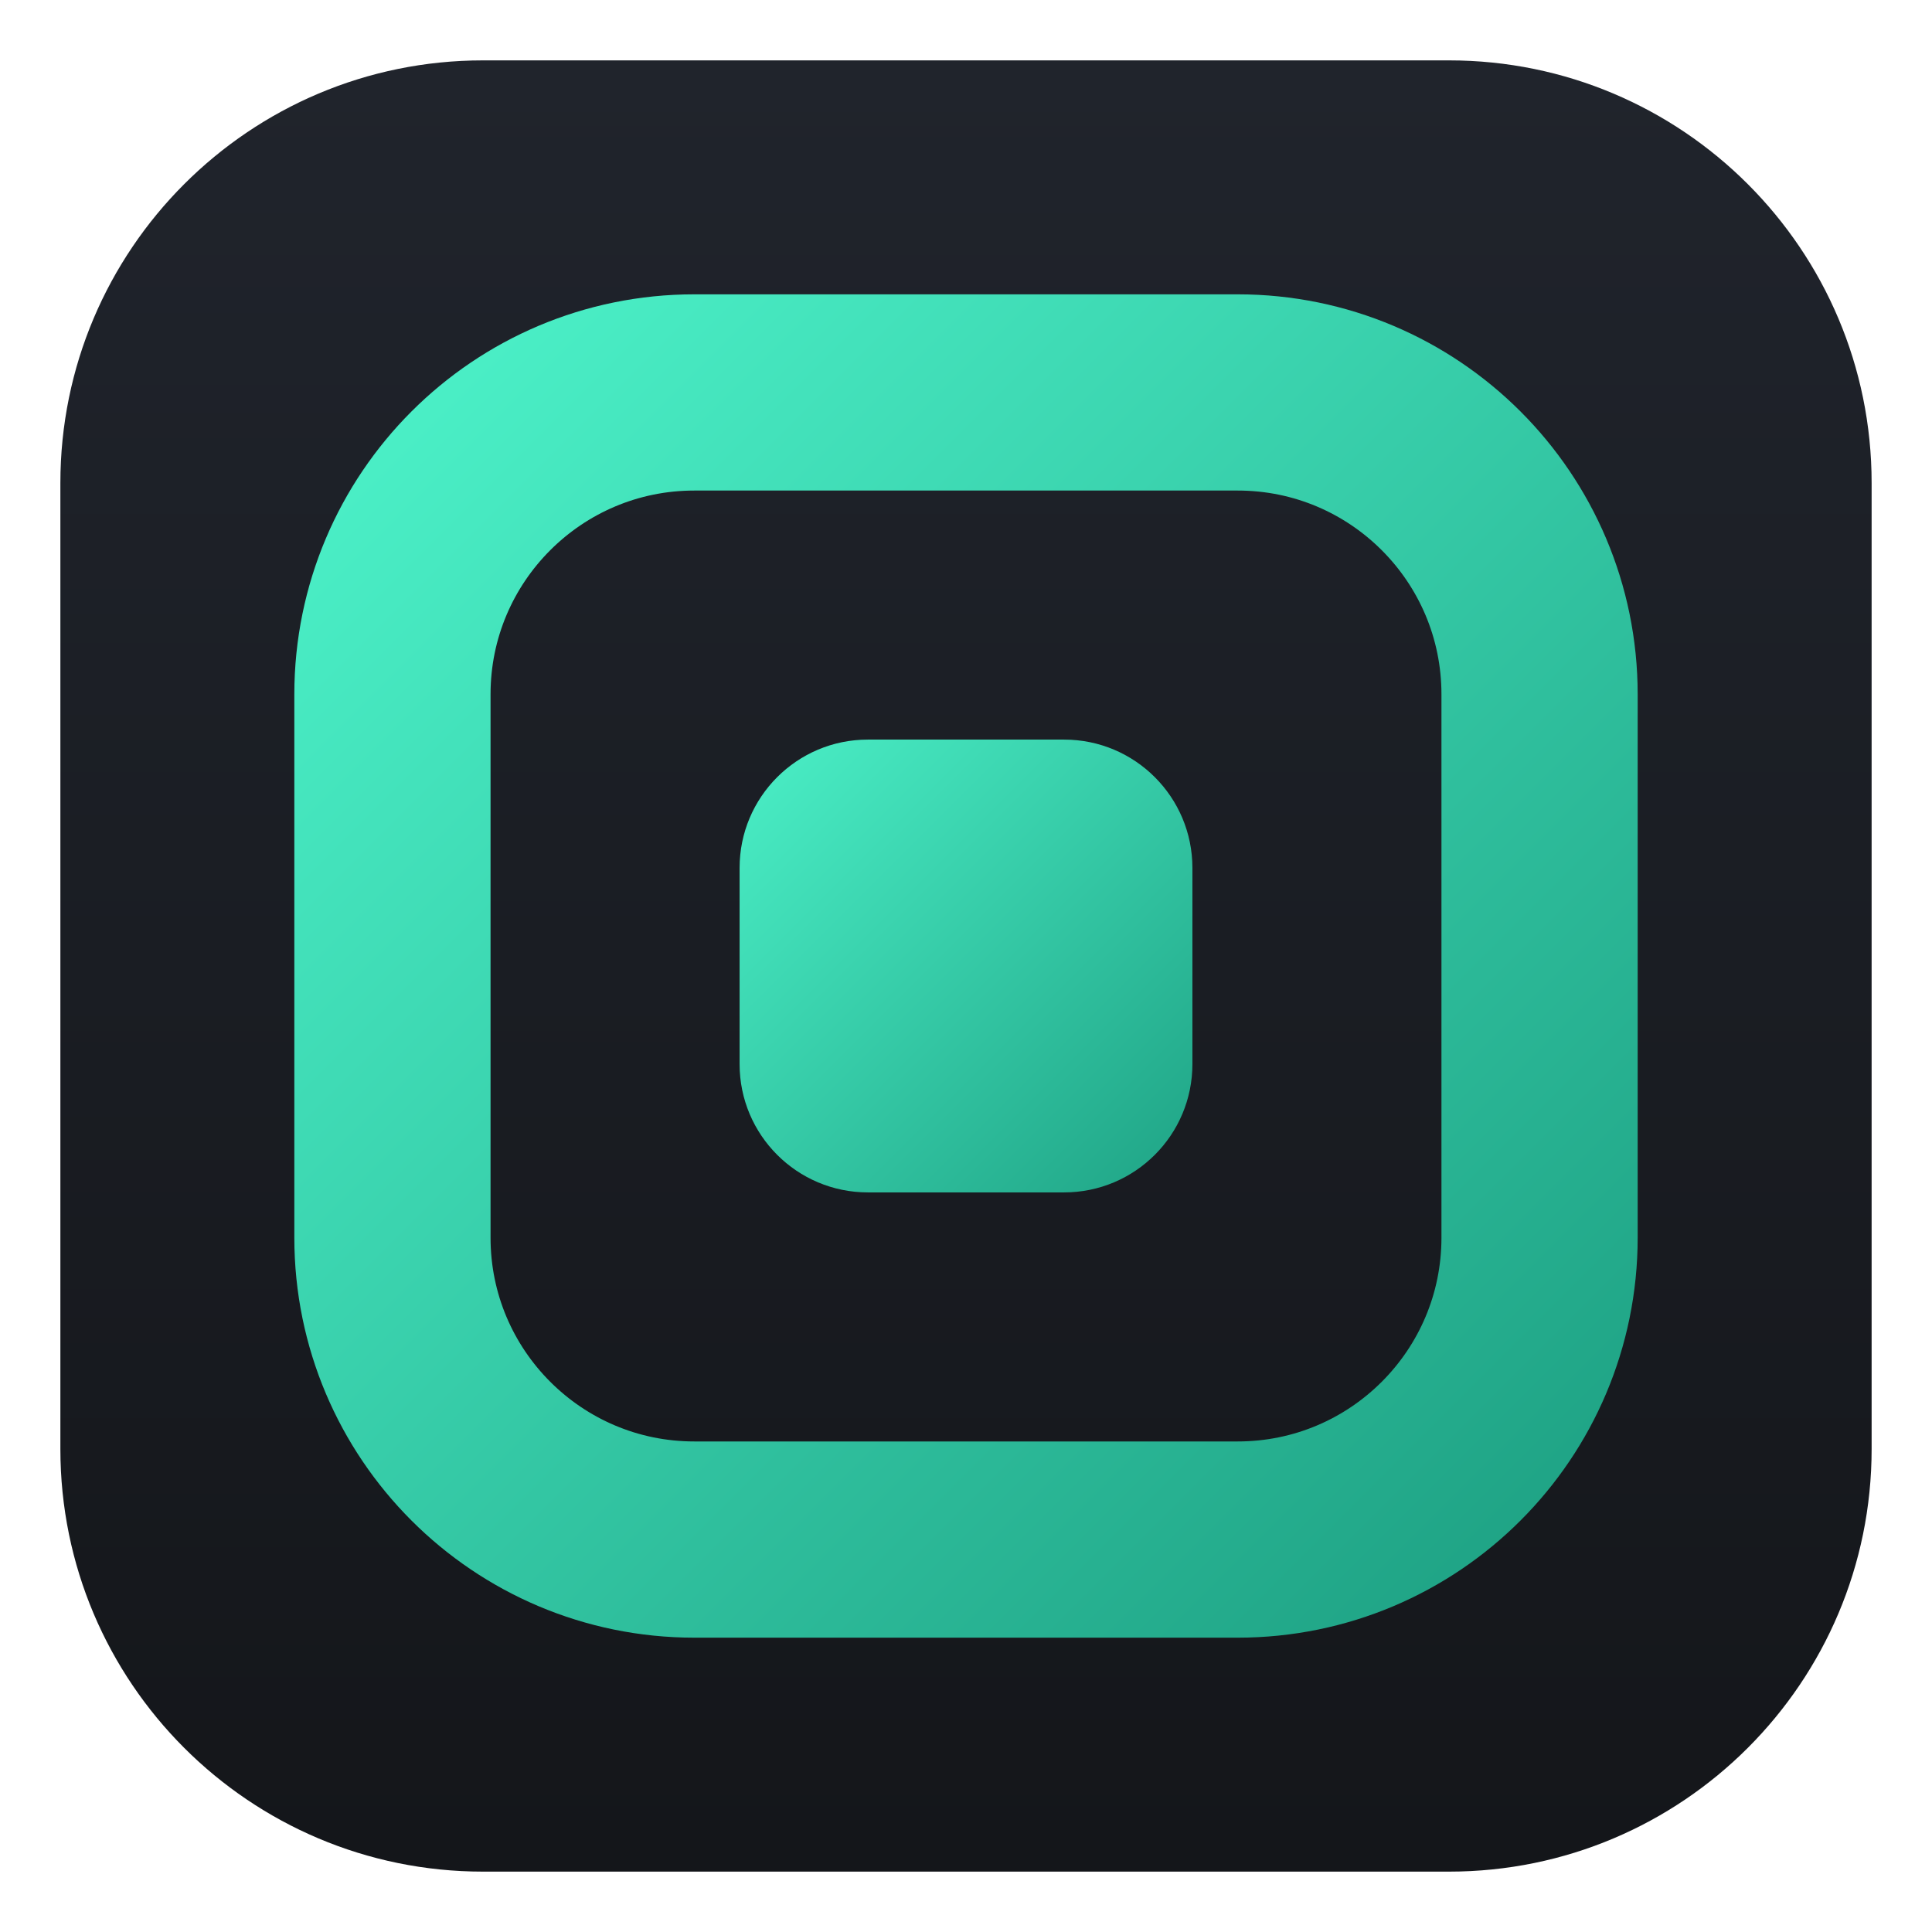
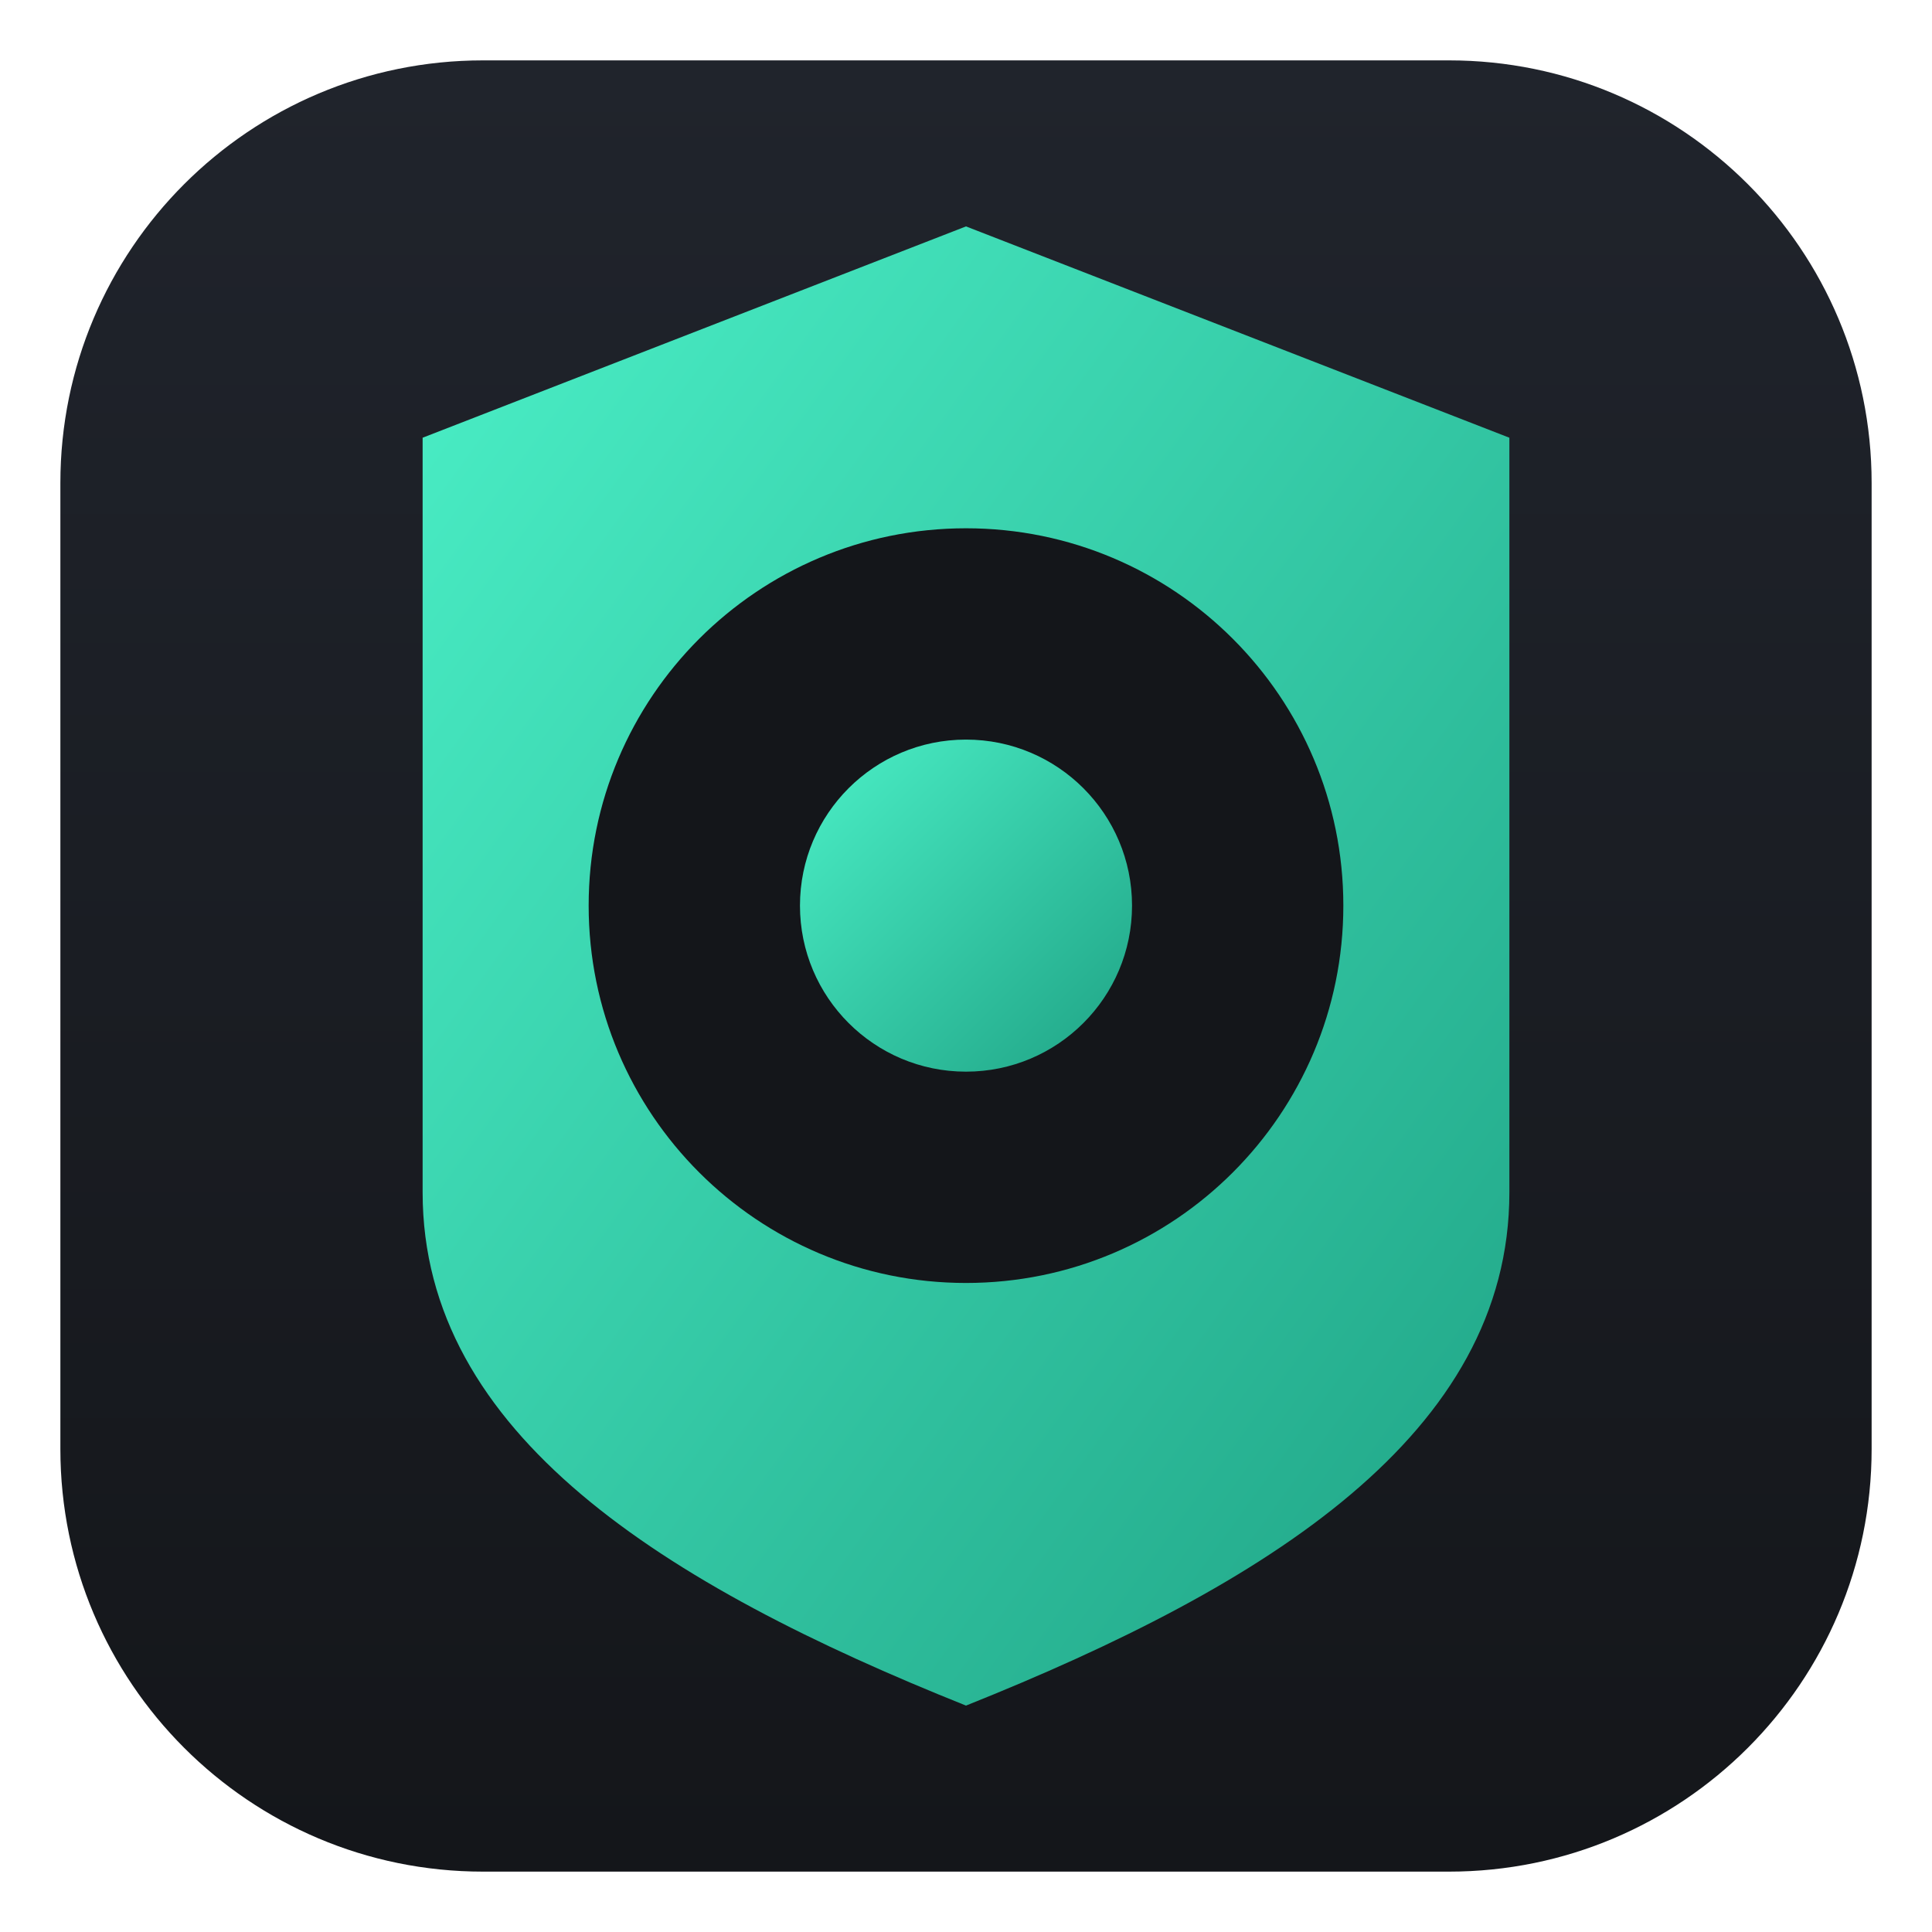
<svg xmlns="http://www.w3.org/2000/svg" viewBox="0 0 256 256">
  <defs>
    <linearGradient id="bg" x1="0" y1="0" x2="0" y2="1">
      <stop offset="0" stop-color="#20242c" />
      <stop offset="1" stop-color="#14161a" />
    </linearGradient>
    <linearGradient id="teal" x1="0" y1="0" x2="1" y2="1">
      <stop offset="0" stop-color="#4bf0c7" />
      <stop offset="1" stop-color="#1fa385" />
    </linearGradient>
  </defs>
  <rect x="8" y="8" width="240" height="240" rx="56" fill="url(#bg)" />
-   <rect x="52" y="52" width="152" height="152" rx="40" fill="none" stroke="url(#teal)" stroke-width="26" />
-   <rect x="98" y="98" width="60" height="60" rx="17" fill="url(#teal)" />
+   <path d="M128,30 L200,58 V158 C200,190 168,210 128,226 C88,210 56,190 56,158 V58 Z" fill="url(#teal)" />
+   <circle cx="128" cy="120" r="50" fill="#14161a" />
+   <circle cx="128" cy="120" r="22" fill="url(#teal)" />
</svg>
